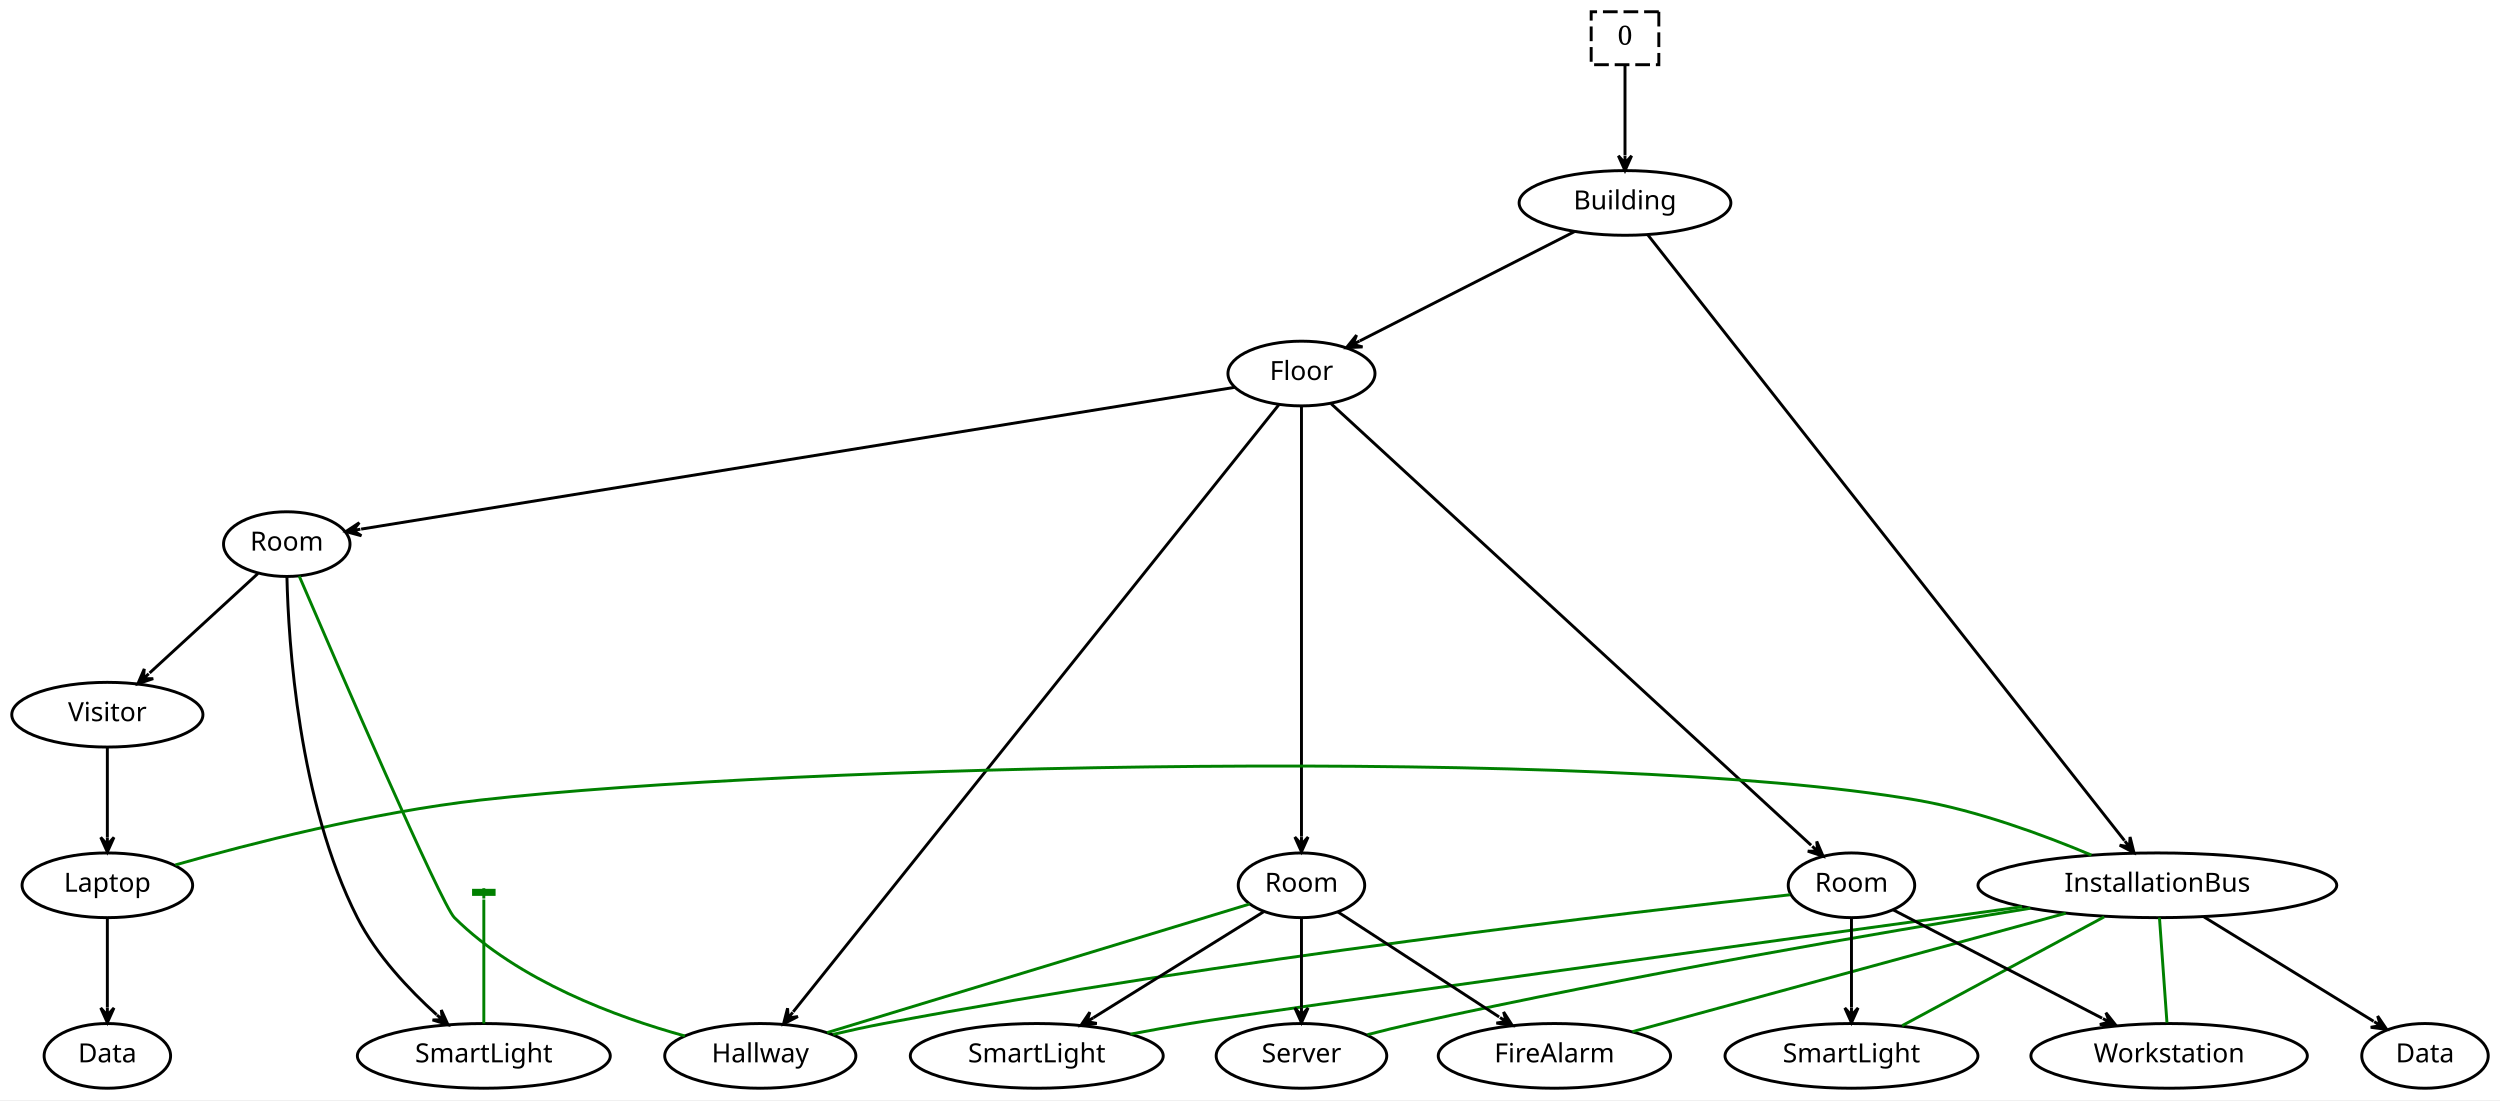
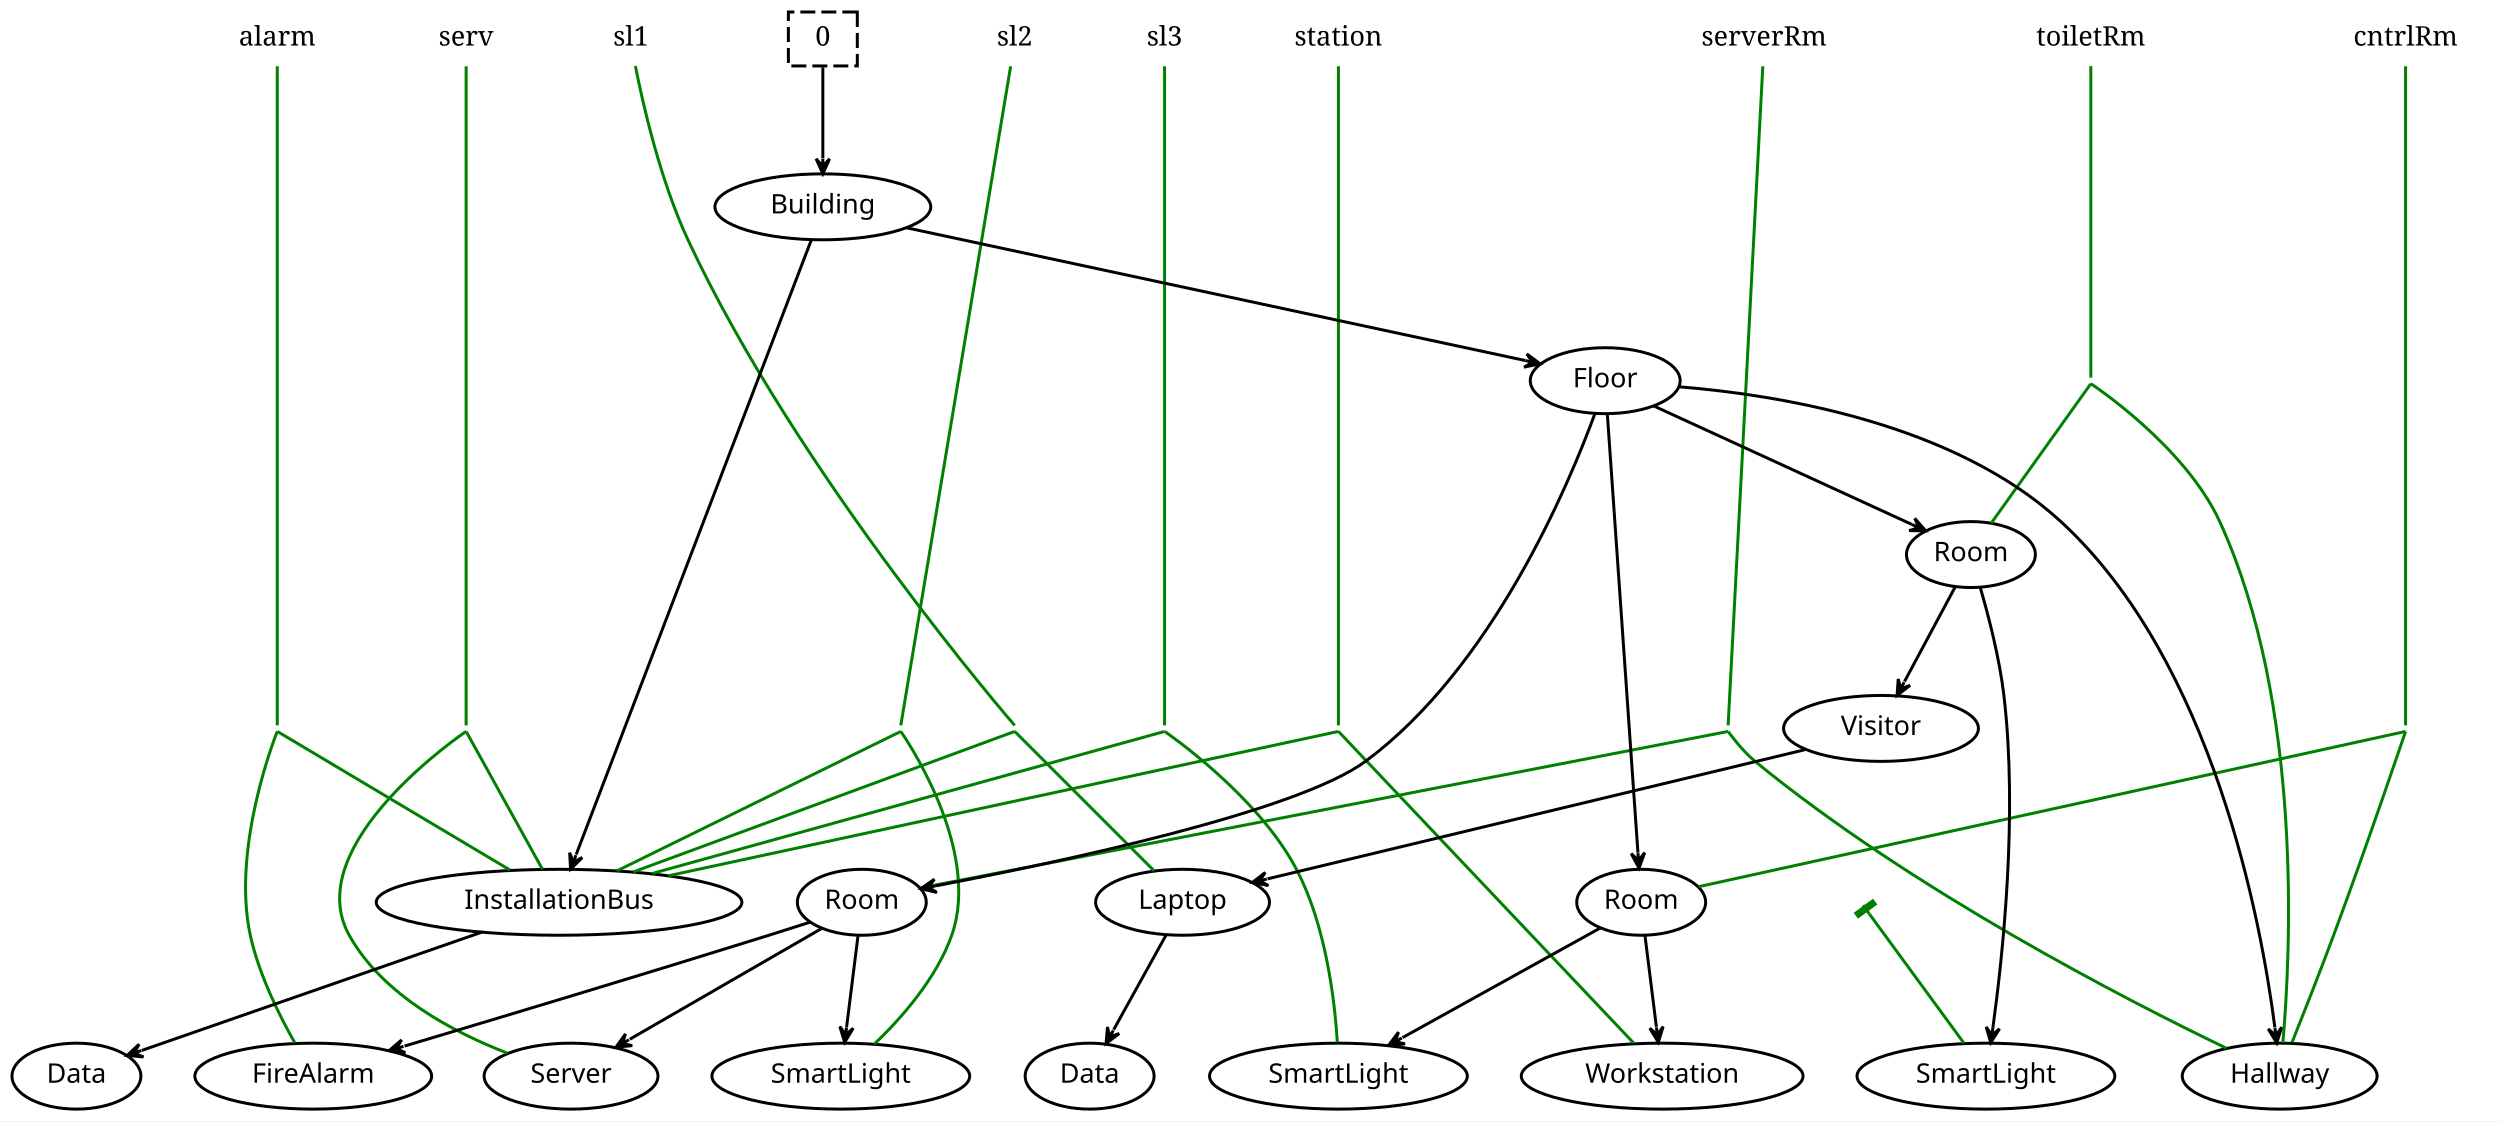
- <svg xmlns="http://www.w3.org/2000/svg" width="850pt" height="374pt" viewBox="0.00 0.00 850.00 374.00">
+ <svg xmlns="http://www.w3.org/2000/svg" width="834pt" height="374pt" viewBox="0.00 0.00 834.00 374.00">
  <g id="graph0" class="graph" transform="scale(1 1) rotate(0) translate(4 370)">
-     <polygon fill="white" stroke="none" points="-4,4 -4,-370 846,-370 846,4 -4,4" />
+     <polygon fill="white" stroke="none" points="-4,4 -4,-370 830,-370 830,4 -4,4" />
    <g id="node1" class="node">
-       <polygon fill="none" stroke="black" stroke-dasharray="5,2" points="560,-366 537,-366 537,-348 560,-348 560,-366" />
-       <text text-anchor="middle" x="548.5" y="-354.8" font-family="serif" font-size="9.00">0</text>
+       <polygon fill="none" stroke="black" stroke-dasharray="5,2" points="282,-366 259,-366 259,-348 282,-348 282,-366" />
+       <text text-anchor="middle" x="270.5" y="-354.8" font-family="serif" font-size="9.00">0</text>
    </g>
    <g id="v0_Building" class="node">
-       <ellipse fill="none" stroke="black" cx="548.5" cy="-301" rx="36" ry="11" />
-       <text text-anchor="middle" x="548.5" y="-298.8" font-family="sans-serif" font-size="9.00">Building</text>
+       <ellipse fill="none" stroke="black" cx="270.5" cy="-301" rx="36" ry="11" />
+       <text text-anchor="middle" x="270.5" y="-298.8" font-family="sans-serif" font-size="9.00">Building</text>
    </g>
    <g id="edge1" class="edge">
-       <path fill="none" stroke="black" d="M548.5,-347.562C548.5,-339.453 548.5,-327.014 548.5,-317.181" />
-       <polygon fill="black" stroke="black" points="548.5,-312.03 550.75,-317.03 548.5,-314.53 548.5,-317.03 548.5,-317.03 548.5,-317.03 548.5,-314.53 546.25,-317.03 548.5,-312.03 548.5,-312.03" />
-     </g>
-     <g id="node2" class="node" />
+       <path fill="none" stroke="black" d="M270.5,-347.562C270.5,-339.453 270.5,-327.014 270.5,-317.181" />
+       <polygon fill="black" stroke="black" points="270.5,-312.03 272.75,-317.03 270.5,-314.53 270.5,-317.03 270.5,-317.03 270.5,-317.03 270.5,-314.53 268.25,-317.03 270.5,-312.03 270.5,-312.03" />
+     </g>
+     <g id="node2" class="node">
+       <text text-anchor="middle" x="88.5" y="-354.8" font-family="serif" font-size="9.00">alarm</text>
+     </g>
+     <g id="node12" class="node" />
+     <g id="edge19" class="edge">
+       <path fill="none" stroke="green" d="M88.5,-347.885C88.5,-307.27 88.5,-128 88.5,-128" />
+     </g>
+     <g id="node3" class="node">
+       <text text-anchor="middle" x="798.5" y="-354.8" font-family="serif" font-size="9.00">cntrlRm</text>
+     </g>
+     <g id="node13" class="node" />
+     <g id="edge22" class="edge">
+       <path fill="none" stroke="green" d="M798.5,-347.885C798.5,-307.27 798.5,-128 798.5,-128" />
+     </g>
+     <g id="node4" class="node">
+       <text text-anchor="middle" x="151.5" y="-354.8" font-family="serif" font-size="9.00">serv</text>
+     </g>
+     <g id="node14" class="node" />
+     <g id="edge25" class="edge">
+       <path fill="none" stroke="green" d="M151.5,-347.885C151.5,-307.27 151.5,-128 151.5,-128" />
+     </g>
+     <g id="node5" class="node">
+       <text text-anchor="middle" x="584.5" y="-354.8" font-family="serif" font-size="9.00">serverRm</text>
+     </g>
+     <g id="node15" class="node" />
+     <g id="edge28" class="edge">
+       <path fill="none" stroke="green" d="M584.073,-347.885C581.935,-307.27 572.5,-128 572.5,-128" />
+     </g>
+     <g id="node6" class="node">
+       <text text-anchor="middle" x="206.5" y="-354.8" font-family="serif" font-size="9.00">sl1</text>
+     </g>
+     <g id="node16" class="node" />
+     <g id="edge31" class="edge">
+       <path fill="none" stroke="green" d="M207.963,-347.993C210.47,-335.281 216.229,-309.884 225.5,-290 262.171,-211.348 334.5,-128 334.5,-128" />
+     </g>
+     <g id="node7" class="node">
+       <text text-anchor="middle" x="334.5" y="-354.8" font-family="serif" font-size="9.00">sl2</text>
+     </g>
+     <g id="node17" class="node" />
+     <g id="edge34" class="edge">
+       <path fill="none" stroke="green" d="M333.148,-347.885C326.378,-307.27 296.5,-128 296.5,-128" />
+     </g>
+     <g id="node8" class="node">
+       <text text-anchor="middle" x="384.5" y="-354.8" font-family="serif" font-size="9.00">sl3</text>
+     </g>
+     <g id="node18" class="node" />
+     <g id="edge37" class="edge">
+       <path fill="none" stroke="green" d="M384.5,-347.885C384.5,-307.27 384.5,-128 384.5,-128" />
+     </g>
+     <g id="node9" class="node">
+       <text text-anchor="middle" x="442.5" y="-354.8" font-family="serif" font-size="9.00">station</text>
+     </g>
+     <g id="node19" class="node" />
+     <g id="edge40" class="edge">
+       <path fill="none" stroke="green" d="M442.5,-347.885C442.5,-307.27 442.5,-128 442.5,-128" />
+     </g>
+     <g id="node10" class="node">
+       <text text-anchor="middle" x="693.5" y="-354.8" font-family="serif" font-size="9.00">toiletRm</text>
+     </g>
+     <g id="node20" class="node" />
+     <g id="edge43" class="edge">
+       <path fill="none" stroke="green" d="M693.5,-347.945C693.5,-322.265 693.5,-244 693.5,-244" />
+     </g>
+     <g id="node11" class="node" />
    <g id="v8_SmartLight" class="node">
-       <ellipse fill="none" stroke="black" cx="160.5" cy="-11" rx="43" ry="11" />
-       <text text-anchor="middle" x="160.5" y="-8.8" font-family="sans-serif" font-size="9.00">SmartLight</text>
-     </g>
-     <g id="edge25" class="edge">
-       <path fill="none" stroke="green" d="M160.5,-64.167C160.5,-55.586 160.5,-34.596 160.5,-22.012" />
-       <polygon fill="green" stroke="green" points="164,-67.3 157,-67.3 157,-65.9 164,-65.9 164,-67.3" />
-       <polyline fill="none" stroke="green" points="160.5,-68 160.5,-64.5 " />
+       <ellipse fill="none" stroke="black" cx="658.5" cy="-11" rx="43" ry="11" />
+       <text text-anchor="middle" x="658.5" y="-8.8" font-family="sans-serif" font-size="9.00">SmartLight</text>
+     </g>
+     <g id="edge18" class="edge">
+       <path fill="none" stroke="green" d="M619.597,-65.136C625.349,-57.279 641.588,-35.099 651.17,-22.012" />
+       <polygon fill="green" stroke="green" points="620.738,-69.503 615.089,-65.368 615.917,-64.238 621.565,-68.373 620.738,-69.503" />
+       <polyline fill="none" stroke="green" points="617.5,-68 619.568,-65.176 " />
+     </g>
+     <g id="v2_InstallationBus" class="node">
+       <ellipse fill="none" stroke="black" cx="182.5" cy="-69" rx="61" ry="11" />
+       <text text-anchor="middle" x="182.5" y="-66.8" font-family="sans-serif" font-size="9.00">InstallationBus</text>
+     </g>
+     <g id="edge20" class="edge">
+       <path fill="none" stroke="green" d="M88.5,-126C88.5,-126 139.195,-95.799 166.126,-79.754" />
+     </g>
+     <g id="v13_FireAlarm" class="node">
+       <ellipse fill="none" stroke="black" cx="100.5" cy="-11" rx="39.5" ry="11" />
+       <text text-anchor="middle" x="100.5" y="-8.8" font-family="sans-serif" font-size="9.00">FireAlarm</text>
+     </g>
+     <g id="edge21" class="edge">
+       <path fill="none" stroke="green" d="M88.5,-126C88.5,-126 73.022,-87.79 79.5,-58 82.336,-44.961 89.207,-31.189 94.323,-22.151" />
+     </g>
+     <g id="v9_Hallway" class="node">
+       <ellipse fill="none" stroke="black" cx="756.5" cy="-11" rx="32.5" ry="11" />
+       <text text-anchor="middle" x="756.5" y="-8.8" font-family="sans-serif" font-size="9.00">Hallway</text>
+     </g>
+     <g id="edge23" class="edge">
+       <path fill="none" stroke="green" d="M798.5,-126C798.5,-126 785.674,-88.038 774.5,-58 769.895,-45.622 764.317,-31.49 760.603,-22.194" />
+     </g>
+     <g id="v14_Room" class="node">
+       <ellipse fill="none" stroke="black" cx="543.5" cy="-69" rx="21.5" ry="11" />
+       <text text-anchor="middle" x="543.5" y="-66.8" font-family="sans-serif" font-size="9.00">Room</text>
+     </g>
+     <g id="edge24" class="edge">
+       <path fill="none" stroke="green" d="M798.5,-126C798.5,-126 621.97,-87.233 562.666,-74.209" />
+     </g>
+     <g id="edge26" class="edge">
+       <path fill="none" stroke="green" d="M151.5,-126C151.5,-126 168.041,-96.119 176.958,-80.012" />
+     </g>
+     <g id="v12_Server" class="node">
+       <ellipse fill="none" stroke="black" cx="186.5" cy="-11" rx="29" ry="11" />
+       <text text-anchor="middle" x="186.5" y="-8.8" font-family="sans-serif" font-size="9.00">Server</text>
+     </g>
+     <g id="edge27" class="edge">
+       <path fill="none" stroke="green" d="M151.5,-126C151.5,-126 95.574,-88.452 112.5,-58 123.671,-37.903 147.664,-25.454 165.315,-18.657" />
+     </g>
+     <g id="edge29" class="edge">
+       <path fill="none" stroke="green" d="M572.5,-126C572.5,-126 576.877,-119.793 581.5,-116 633.823,-73.071 705.791,-36.172 738.735,-20.304" />
+     </g>
+     <g id="v10_Room" class="node">
+       <ellipse fill="none" stroke="black" cx="283.5" cy="-69" rx="21.5" ry="11" />
+       <text text-anchor="middle" x="283.5" y="-66.8" font-family="sans-serif" font-size="9.00">Room</text>
+     </g>
+     <g id="edge30" class="edge">
+       <path fill="none" stroke="green" d="M572.5,-126C572.5,-126 367.708,-86.317 302.911,-73.761" />
+     </g>
+     <g id="edge32" class="edge">
+       <path fill="none" stroke="green" d="M334.5,-126C334.5,-126 250.331,-94.99 207.26,-79.122" />
+     </g>
+     <g id="v6_Laptop" class="node">
+       <ellipse fill="none" stroke="black" cx="390.5" cy="-69" rx="29" ry="11" />
+       <text text-anchor="middle" x="390.5" y="-66.8" font-family="sans-serif" font-size="9.00">Laptop</text>
+     </g>
+     <g id="edge33" class="edge">
+       <path fill="none" stroke="green" d="M334.5,-126C334.5,-126 365.023,-95.477 381,-79.5" />
+     </g>
+     <g id="edge35" class="edge">
+       <path fill="none" stroke="green" d="M296.5,-126C296.5,-126 234.363,-95.477 201.839,-79.5" />
+     </g>
+     <g id="v11_SmartLight" class="node">
+       <ellipse fill="none" stroke="black" cx="276.5" cy="-11" rx="43" ry="11" />
+       <text text-anchor="middle" x="276.5" y="-8.8" font-family="sans-serif" font-size="9.00">SmartLight</text>
+     </g>
+     <g id="edge36" class="edge">
+       <path fill="none" stroke="green" d="M296.5,-126C296.5,-126 323.851,-87.383 313.5,-58 308.392,-43.5 296.567,-30.199 287.65,-21.671" />
+     </g>
+     <g id="edge38" class="edge">
+       <path fill="none" stroke="green" d="M384.5,-126C384.5,-126 270.282,-94.336 213.62,-78.627" />
+     </g>
+     <g id="v15_SmartLight" class="node">
+       <ellipse fill="none" stroke="black" cx="442.5" cy="-11" rx="43" ry="11" />
+       <text text-anchor="middle" x="442.5" y="-8.8" font-family="sans-serif" font-size="9.00">SmartLight</text>
+     </g>
+     <g id="edge39" class="edge">
+       <path fill="none" stroke="green" d="M384.5,-126C384.5,-126 415.358,-105.053 428.5,-80 438.355,-61.214 441.276,-36.118 442.14,-22.268" />
+     </g>
+     <g id="edge41" class="edge">
+       <path fill="none" stroke="green" d="M442.5,-126C442.5,-126 290.481,-93.257 218.926,-77.846" />
+     </g>
+     <g id="v16_Workstation" class="node">
+       <ellipse fill="none" stroke="black" cx="550.5" cy="-11" rx="47" ry="11" />
+       <text text-anchor="middle" x="550.5" y="-8.8" font-family="sans-serif" font-size="9.00">Workstation</text>
+     </g>
+     <g id="edge42" class="edge">
+       <path fill="none" stroke="green" d="M442.5,-126C442.5,-126 514.484,-50.017 540.916,-22.117" />
+     </g>
+     <g id="v4_Room" class="node">
+       <ellipse fill="none" stroke="black" cx="653.5" cy="-185" rx="21.5" ry="11" />
+       <text text-anchor="middle" x="653.5" y="-182.8" font-family="sans-serif" font-size="9.00">Room</text>
+     </g>
+     <g id="edge44" class="edge">
+       <path fill="none" stroke="green" d="M693.5,-242C693.5,-242 671.698,-211.477 660.285,-195.5" />
+     </g>
+     <g id="edge45" class="edge">
+       <path fill="none" stroke="green" d="M693.5,-242C693.5,-242 724.834,-221.438 736.5,-196 764.495,-134.956 760.11,-50.946 757.556,-22.156" />
    </g>
    <g id="v1_Floor" class="node">
-       <ellipse fill="none" stroke="black" cx="438.5" cy="-243" rx="25" ry="11" />
-       <text text-anchor="middle" x="438.5" y="-240.8" font-family="sans-serif" font-size="9.00">Floor</text>
+       <ellipse fill="none" stroke="black" cx="531.5" cy="-243" rx="25" ry="11" />
+       <text text-anchor="middle" x="531.5" y="-240.8" font-family="sans-serif" font-size="9.00">Floor</text>
    </g>
    <g id="edge2" class="edge">
-       <path fill="none" stroke="black" d="M531.312,-291.25C511.538,-281.183 479.126,-264.682 458.309,-254.084" />
-       <polygon fill="black" stroke="black" points="453.795,-251.787 459.272,-252.05 456.023,-252.921 458.251,-254.055 458.251,-254.055 458.251,-254.055 456.023,-252.921 457.23,-256.06 453.795,-251.787 453.795,-251.787" />
-     </g>
-     <g id="v2_InstallationBus" class="node">
-       <ellipse fill="none" stroke="black" cx="729.5" cy="-69" rx="61" ry="11" />
-       <text text-anchor="middle" x="729.5" y="-66.8" font-family="sans-serif" font-size="9.00">InstallationBus</text>
+       <path fill="none" stroke="black" d="M298.432,-294.007C349.033,-283.15 455.215,-260.368 504.856,-249.717" />
+       <polygon fill="black" stroke="black" points="509.766,-248.663 505.349,-251.912 507.322,-249.188 504.877,-249.712 504.877,-249.712 504.877,-249.712 507.322,-249.188 504.405,-247.512 509.766,-248.663 509.766,-248.663" />
    </g>
    <g id="edge3" class="edge">
-       <path fill="none" stroke="black" d="M556.277,-290.117C584.931,-253.707 684.678,-126.956 718.321,-84.205" />
-       <polygon fill="black" stroke="black" points="721.548,-80.105 720.224,-85.426 720.002,-82.07 718.456,-84.034 718.456,-84.034 718.456,-84.034 720.002,-82.07 716.687,-82.643 721.548,-80.105 721.548,-80.105" />
-     </g>
-     <g id="v4_Room" class="node">
-       <ellipse fill="none" stroke="black" cx="93.5" cy="-185" rx="21.5" ry="11" />
-       <text text-anchor="middle" x="93.5" y="-182.8" font-family="sans-serif" font-size="9.00">Room</text>
+       <path fill="none" stroke="black" d="M266.605,-289.82C252.605,-253.229 204.787,-128.25 188.212,-84.929" />
+       <polygon fill="black" stroke="black" points="186.35,-80.062 190.238,-83.928 187.243,-82.397 188.137,-84.732 188.137,-84.732 188.137,-84.732 187.243,-82.397 186.035,-85.536 186.35,-80.062 186.35,-80.062" />
    </g>
    <g id="edge4" class="edge">
-       <path fill="none" stroke="black" d="M415.864,-238.326C354.186,-228.314 183.47,-200.604 118.786,-190.104" />
-       <polygon fill="black" stroke="black" points="113.587,-189.261 118.883,-187.841 116.055,-189.661 118.523,-190.062 118.523,-190.062 118.523,-190.062 116.055,-189.661 118.162,-192.283 113.587,-189.261 113.587,-189.261" />
-     </g>
-     <g id="v9_Hallway" class="node">
-       <ellipse fill="none" stroke="black" cx="254.5" cy="-11" rx="32.5" ry="11" />
-       <text text-anchor="middle" x="254.5" y="-8.8" font-family="sans-serif" font-size="9.00">Hallway</text>
+       <path fill="none" stroke="black" d="M547.701,-234.564C569.941,-224.355 609.889,-206.018 633.822,-195.033" />
+       <polygon fill="black" stroke="black" points="638.385,-192.938 634.779,-197.069 636.112,-193.981 633.84,-195.024 633.84,-195.024 633.84,-195.024 636.112,-193.981 632.902,-192.979 638.385,-192.938 638.385,-192.938" />
    </g>
    <g id="edge5" class="edge">
-       <path fill="none" stroke="black" d="M430.828,-232.41C401.961,-196.326 299.787,-68.608 265.678,-25.973" />
-       <polygon fill="black" stroke="black" points="262.41,-21.888 267.291,-24.387 263.972,-23.84 265.534,-25.792 265.534,-25.792 265.534,-25.792 263.972,-23.84 263.777,-27.198 262.41,-21.888 262.41,-21.888" />
-     </g>
-     <g id="v10_Room" class="node">
-       <ellipse fill="none" stroke="black" cx="438.5" cy="-69" rx="21.5" ry="11" />
-       <text text-anchor="middle" x="438.5" y="-66.8" font-family="sans-serif" font-size="9.00">Room</text>
+       <path fill="none" stroke="black" d="M556.289,-240.953C589.331,-238.27 647.78,-228.844 683.5,-196 734.408,-149.19 750.389,-62.277 754.896,-27.233" />
+       <polygon fill="black" stroke="black" points="755.525,-22.068 757.154,-27.303 755.223,-24.549 754.921,-27.031 754.921,-27.031 754.921,-27.031 755.223,-24.549 752.687,-26.759 755.525,-22.068 755.525,-22.068" />
    </g>
    <g id="edge6" class="edge">
-       <path fill="none" stroke="black" d="M438.5,-231.756C438.5,-202.786 438.5,-120.136 438.5,-85.534" />
-       <polygon fill="black" stroke="black" points="438.5,-80.408 440.75,-85.408 438.5,-82.908 438.5,-85.408 438.5,-85.408 438.5,-85.408 438.5,-82.908 436.25,-85.408 438.5,-80.408 438.5,-80.408" />
-     </g>
-     <g id="v14_Room" class="node">
-       <ellipse fill="none" stroke="black" cx="625.5" cy="-69" rx="21.5" ry="11" />
-       <text text-anchor="middle" x="625.5" y="-66.8" font-family="sans-serif" font-size="9.00">Room</text>
+       <path fill="none" stroke="black" d="M528.073,-232.053C519.323,-208.169 493.811,-147.251 451.5,-116 428.698,-99.158 349.19,-82.313 308.262,-74.502" />
+       <polygon fill="black" stroke="black" points="303.23,-73.55 308.561,-72.269 305.686,-74.015 308.143,-74.48 308.143,-74.48 308.143,-74.48 305.686,-74.015 307.725,-76.691 303.23,-73.55 303.23,-73.55" />
    </g>
    <g id="edge7" class="edge">
-       <path fill="none" stroke="black" d="M448.554,-232.753C479.901,-203.92 575.898,-115.623 611.779,-82.621" />
-       <polygon fill="black" stroke="black" points="615.848,-78.878 613.691,-83.919 614.008,-80.57 612.168,-82.263 612.168,-82.263 612.168,-82.263 614.008,-80.57 610.645,-80.607 615.848,-78.878 615.848,-78.878" />
+       <path fill="none" stroke="black" d="M532.215,-231.756C534.236,-202.786 540.002,-120.136 542.416,-85.534" />
+       <polygon fill="black" stroke="black" points="542.774,-80.408 544.67,-85.553 542.6,-82.902 542.426,-85.396 542.426,-85.396 542.426,-85.396 542.6,-82.902 540.181,-85.239 542.774,-80.408 542.774,-80.408" />
    </g>
    <g id="v3_Data" class="node">
-       <ellipse fill="none" stroke="black" cx="820.5" cy="-11" rx="21.5" ry="11" />
-       <text text-anchor="middle" x="820.5" y="-8.8" font-family="sans-serif" font-size="9.00">Data</text>
+       <ellipse fill="none" stroke="black" cx="21.5" cy="-11" rx="21.5" ry="11" />
+       <text text-anchor="middle" x="21.5" y="-8.8" font-family="sans-serif" font-size="9.00">Data</text>
    </g>
    <g id="edge8" class="edge">
-       <path fill="none" stroke="black" d="M745.351,-58.245C761.456,-48.335 786.339,-33.022 803.01,-22.763" />
-       <polygon fill="black" stroke="black" points="807.48,-20.012 804.401,-24.549 805.351,-21.323 803.222,-22.633 803.222,-22.633 803.222,-22.633 805.351,-21.323 802.043,-20.717 807.48,-20.012 807.48,-20.012" />
-     </g>
-     <g id="v6_Laptop" class="node">
-       <ellipse fill="none" stroke="black" cx="32.5" cy="-69" rx="29" ry="11" />
-       <text text-anchor="middle" x="32.5" y="-66.8" font-family="sans-serif" font-size="9.00">Laptop</text>
-     </g>
-     <g id="edge18" class="edge">
-       <path fill="none" stroke="green" d="M707.083,-79.264C690.906,-86.086 668.336,-94.424 647.5,-98 540.618,-116.343 267.262,-110.147 159.5,-98 122.643,-93.845 80.888,-83.112 55.637,-75.934" />
-     </g>
-     <g id="v11_SmartLight" class="node">
-       <ellipse fill="none" stroke="black" cx="348.5" cy="-11" rx="43" ry="11" />
-       <text text-anchor="middle" x="348.5" y="-8.8" font-family="sans-serif" font-size="9.00">SmartLight</text>
-     </g>
-     <g id="edge19" class="edge">
-       <path fill="none" stroke="green" d="M683.542,-61.707C599.664,-50.203 427.845,-26.538 400.5,-22 393.97,-20.916 387,-19.651 380.354,-18.392" />
-     </g>
-     <g id="v12_Server" class="node">
-       <ellipse fill="none" stroke="black" cx="438.5" cy="-11" rx="29" ry="11" />
-       <text text-anchor="middle" x="438.5" y="-8.8" font-family="sans-serif" font-size="9.00">Server</text>
-     </g>
-     <g id="edge20" class="edge">
-       <path fill="none" stroke="green" d="M686.321,-61.196C635.795,-52.992 549.717,-38.264 476.5,-22 471.439,-20.876 466.034,-19.538 460.935,-18.212" />
-     </g>
-     <g id="v13_FireAlarm" class="node">
-       <ellipse fill="none" stroke="black" cx="524.5" cy="-11" rx="39.5" ry="11" />
-       <text text-anchor="middle" x="524.5" y="-8.8" font-family="sans-serif" font-size="9.00">FireAlarm</text>
-     </g>
-     <g id="edge21" class="edge">
-       <path fill="none" stroke="green" d="M698.365,-59.495C658.154,-48.51 588.853,-29.579 551.026,-19.246" />
-     </g>
-     <g id="v15_SmartLight" class="node">
-       <ellipse fill="none" stroke="black" cx="625.5" cy="-11" rx="43" ry="11" />
-       <text text-anchor="middle" x="625.5" y="-8.8" font-family="sans-serif" font-size="9.00">SmartLight</text>
-     </g>
-     <g id="edge22" class="edge">
-       <path fill="none" stroke="green" d="M711.385,-58.245C692.063,-47.842 661.687,-31.485 642.717,-21.271" />
-     </g>
-     <g id="v16_Workstation" class="node">
-       <ellipse fill="none" stroke="black" cx="733.5" cy="-11" rx="47" ry="11" />
-       <text text-anchor="middle" x="733.5" y="-8.8" font-family="sans-serif" font-size="9.00">Workstation</text>
-     </g>
-     <g id="edge23" class="edge">
-       <path fill="none" stroke="green" d="M730.215,-57.988C730.934,-47.921 732.038,-32.474 732.764,-22.304" />
+       <path fill="none" stroke="black" d="M156.633,-59.003C125.206,-48.072 72.747,-29.825 43.287,-19.578" />
+       <polygon fill="black" stroke="black" points="38.414,-17.883 43.875,-17.401 40.775,-18.704 43.136,-19.526 43.136,-19.526 43.136,-19.526 40.775,-18.704 42.397,-21.651 38.414,-17.883 38.414,-17.883" />
    </g>
    <g id="v5_Visitor" class="node">
-       <ellipse fill="none" stroke="black" cx="32.5" cy="-127" rx="32.5" ry="11" />
-       <text text-anchor="middle" x="32.5" y="-124.8" font-family="sans-serif" font-size="9.00">Visitor</text>
+       <ellipse fill="none" stroke="black" cx="623.5" cy="-127" rx="32.5" ry="11" />
+       <text text-anchor="middle" x="623.5" y="-124.8" font-family="sans-serif" font-size="9.00">Visitor</text>
    </g>
    <g id="edge9" class="edge">
-       <path fill="none" stroke="black" d="M83.699,-175.003C73.741,-165.861 58.209,-151.601 46.862,-141.185" />
-       <polygon fill="black" stroke="black" points="42.889,-137.537 48.094,-139.261 44.73,-139.228 46.572,-140.919 46.572,-140.919 46.572,-140.919 44.73,-139.228 45.05,-142.576 42.889,-137.537 42.889,-137.537" />
+       <path fill="none" stroke="black" d="M648.274,-174.246C643.6,-165.52 636.683,-152.608 631.345,-142.643" />
+       <polygon fill="black" stroke="black" points="628.868,-138.02 633.212,-141.365 630.048,-140.223 631.229,-142.427 631.229,-142.427 631.229,-142.427 630.048,-140.223 629.246,-143.49 628.868,-138.02 628.868,-138.02" />
    </g>
    <g id="edge10" class="edge">
-       <path fill="none" stroke="black" d="M93.555,-173.918C94.061,-151.731 97.432,-97.51 117.5,-58 123.998,-45.207 135.135,-33.441 144.448,-25.011" />
-       <polygon fill="black" stroke="black" points="148.308,-21.609 146.044,-26.603 146.432,-23.262 144.557,-24.915 144.557,-24.915 144.557,-24.915 146.432,-23.262 143.069,-23.227 148.308,-21.609 148.308,-21.609" />
-     </g>
-     <g id="edge24" class="edge">
-       <path fill="none" stroke="green" d="M97.748,-174.102C110.197,-145.164 146.004,-62.459 150.5,-58 172.229,-36.453 205.771,-24.134 228.856,-17.769" />
+       <path fill="none" stroke="black" d="M656.642,-173.892C659.339,-164.654 663.019,-150.558 664.5,-138 669.196,-98.167 664.102,-50.838 660.822,-27.127" />
+       <polygon fill="black" stroke="black" points="660.114,-22.166 663.048,-26.797 660.467,-24.64 660.821,-27.115 660.821,-27.115 660.821,-27.115 660.467,-24.64 658.593,-27.433 660.114,-22.166 660.114,-22.166" />
    </g>
    <g id="edge11" class="edge">
-       <path fill="none" stroke="black" d="M32.5,-115.988C32.5,-107.494 32.5,-95.17 32.5,-85.417" />
-       <polygon fill="black" stroke="black" points="32.5,-80.304 34.75,-85.304 32.5,-82.804 32.5,-85.304 32.5,-85.304 32.5,-85.304 32.5,-82.804 30.25,-85.304 32.5,-80.304 32.5,-80.304" />
+       <path fill="none" stroke="black" d="M598.121,-119.9C554.284,-109.364 464.681,-87.829 418.859,-76.816" />
+       <polygon fill="black" stroke="black" points="413.762,-75.591 419.149,-74.572 416.192,-76.175 418.623,-76.759 418.623,-76.759 418.623,-76.759 416.192,-76.175 418.097,-78.947 413.762,-75.591 413.762,-75.591" />
    </g>
    <g id="v7_Data" class="node">
-       <ellipse fill="none" stroke="black" cx="32.5" cy="-11" rx="21.5" ry="11" />
-       <text text-anchor="middle" x="32.5" y="-8.8" font-family="sans-serif" font-size="9.00">Data</text>
+       <ellipse fill="none" stroke="black" cx="359.5" cy="-11" rx="21.5" ry="11" />
+       <text text-anchor="middle" x="359.5" y="-8.8" font-family="sans-serif" font-size="9.00">Data</text>
    </g>
    <g id="edge12" class="edge">
-       <path fill="none" stroke="black" d="M32.5,-57.988C32.5,-49.494 32.5,-37.17 32.5,-27.417" />
-       <polygon fill="black" stroke="black" points="32.5,-22.304 34.75,-27.304 32.5,-24.804 32.5,-27.304 32.5,-27.304 32.5,-27.304 32.5,-24.804 30.25,-27.304 32.5,-22.304 32.5,-22.304" />
-     </g>
-     <g id="edge26" class="edge">
-       <path fill="none" stroke="green" d="M277.208,-18.911C314.349,-30.215 387.306,-52.419 420.857,-62.63" />
-     </g>
-     <g id="edge27" class="edge">
-       <path fill="none" stroke="green" d="M279.29,-18.314C284.926,-19.635 290.902,-20.945 296.5,-22 412.118,-43.796 552.388,-60.065 604.602,-65.775" />
+       <path fill="none" stroke="black" d="M384.958,-57.988C380.109,-49.229 373.005,-36.396 367.532,-26.51" />
+       <polygon fill="black" stroke="black" points="364.994,-21.925 369.384,-25.21 366.205,-24.112 367.416,-26.299 367.416,-26.299 367.416,-26.299 366.205,-24.112 365.447,-27.389 364.994,-21.925 364.994,-21.925" />
    </g>
    <g id="edge13" class="edge">
-       <path fill="none" stroke="black" d="M425.605,-59.977C410.46,-50.553 385.192,-34.83 367.731,-23.966" />
-       <polygon fill="black" stroke="black" points="363.471,-21.315 368.905,-22.046 365.593,-22.636 367.716,-23.957 367.716,-23.957 367.716,-23.957 365.593,-22.636 366.527,-25.867 363.471,-21.315 363.471,-21.315" />
+       <path fill="none" stroke="black" d="M282.249,-57.988C281.187,-49.494 279.646,-37.17 278.427,-27.417" />
+       <polygon fill="black" stroke="black" points="277.788,-22.304 280.641,-26.986 278.098,-24.785 278.408,-27.265 278.408,-27.265 278.408,-27.265 278.098,-24.785 276.176,-27.544 277.788,-22.304 277.788,-22.304" />
    </g>
    <g id="edge14" class="edge">
-       <path fill="none" stroke="black" d="M438.5,-57.988C438.5,-49.494 438.5,-37.17 438.5,-27.417" />
-       <polygon fill="black" stroke="black" points="438.5,-22.304 440.75,-27.304 438.5,-24.804 438.5,-27.304 438.5,-27.304 438.5,-27.304 438.5,-24.804 436.25,-27.304 438.5,-22.304 438.5,-22.304" />
+       <path fill="none" stroke="black" d="M270.013,-60.213C253.408,-50.627 225.08,-34.273 206.08,-23.304" />
+       <polygon fill="black" stroke="black" points="201.464,-20.639 206.919,-21.19 203.629,-21.889 205.794,-23.139 205.794,-23.139 205.794,-23.139 203.629,-21.889 204.669,-25.087 201.464,-20.639 201.464,-20.639" />
    </g>
    <g id="edge15" class="edge">
-       <path fill="none" stroke="black" d="M450.822,-59.977C465.171,-50.633 489.031,-35.096 505.698,-24.243" />
-       <polygon fill="black" stroke="black" points="510.195,-21.315 507.233,-25.929 508.1,-22.679 506.005,-24.043 506.005,-24.043 506.005,-24.043 508.1,-22.679 504.777,-22.158 510.195,-21.315 510.195,-21.315" />
+       <path fill="none" stroke="black" d="M266.138,-62.338C261.697,-60.907 256.926,-59.383 252.5,-58 210.459,-44.859 161.695,-30.205 130.971,-21.044" />
+       <polygon fill="black" stroke="black" points="125.824,-19.511 131.259,-18.782 128.22,-20.225 130.616,-20.939 130.616,-20.939 130.616,-20.939 128.22,-20.225 129.974,-23.095 125.824,-19.511 125.824,-19.511" />
    </g>
    <g id="edge16" class="edge">
-       <path fill="none" stroke="black" d="M625.5,-57.988C625.5,-49.494 625.5,-37.17 625.5,-27.417" />
-       <polygon fill="black" stroke="black" points="625.5,-22.304 627.75,-27.304 625.5,-24.804 625.5,-27.304 625.5,-27.304 625.5,-27.304 625.5,-24.804 623.25,-27.304 625.5,-22.304 625.5,-22.304" />
+       <path fill="none" stroke="black" d="M529.879,-60.448C512.93,-51.05 483.796,-34.897 463.865,-23.846" />
+       <polygon fill="black" stroke="black" points="459.26,-21.292 464.723,-21.749 461.446,-22.505 463.632,-23.717 463.632,-23.717 463.632,-23.717 461.446,-22.505 462.541,-25.685 459.26,-21.292 459.26,-21.292" />
    </g>
    <g id="edge17" class="edge">
-       <path fill="none" stroke="black" d="M639.619,-60.679C657.692,-51.308 689.232,-34.954 710.722,-23.811" />
-       <polygon fill="black" stroke="black" points="715.416,-21.377 712.013,-25.676 713.196,-22.528 710.977,-23.679 710.977,-23.679 710.977,-23.679 713.196,-22.528 709.941,-21.681 715.416,-21.377 715.416,-21.377" />
+       <path fill="none" stroke="black" d="M544.751,-57.988C545.813,-49.494 547.354,-37.17 548.573,-27.417" />
+       <polygon fill="black" stroke="black" points="549.212,-22.304 550.824,-27.544 548.902,-24.785 548.592,-27.265 548.592,-27.265 548.592,-27.265 548.902,-24.785 546.359,-26.986 549.212,-22.304 549.212,-22.304" />
    </g>
  </g>
</svg>
